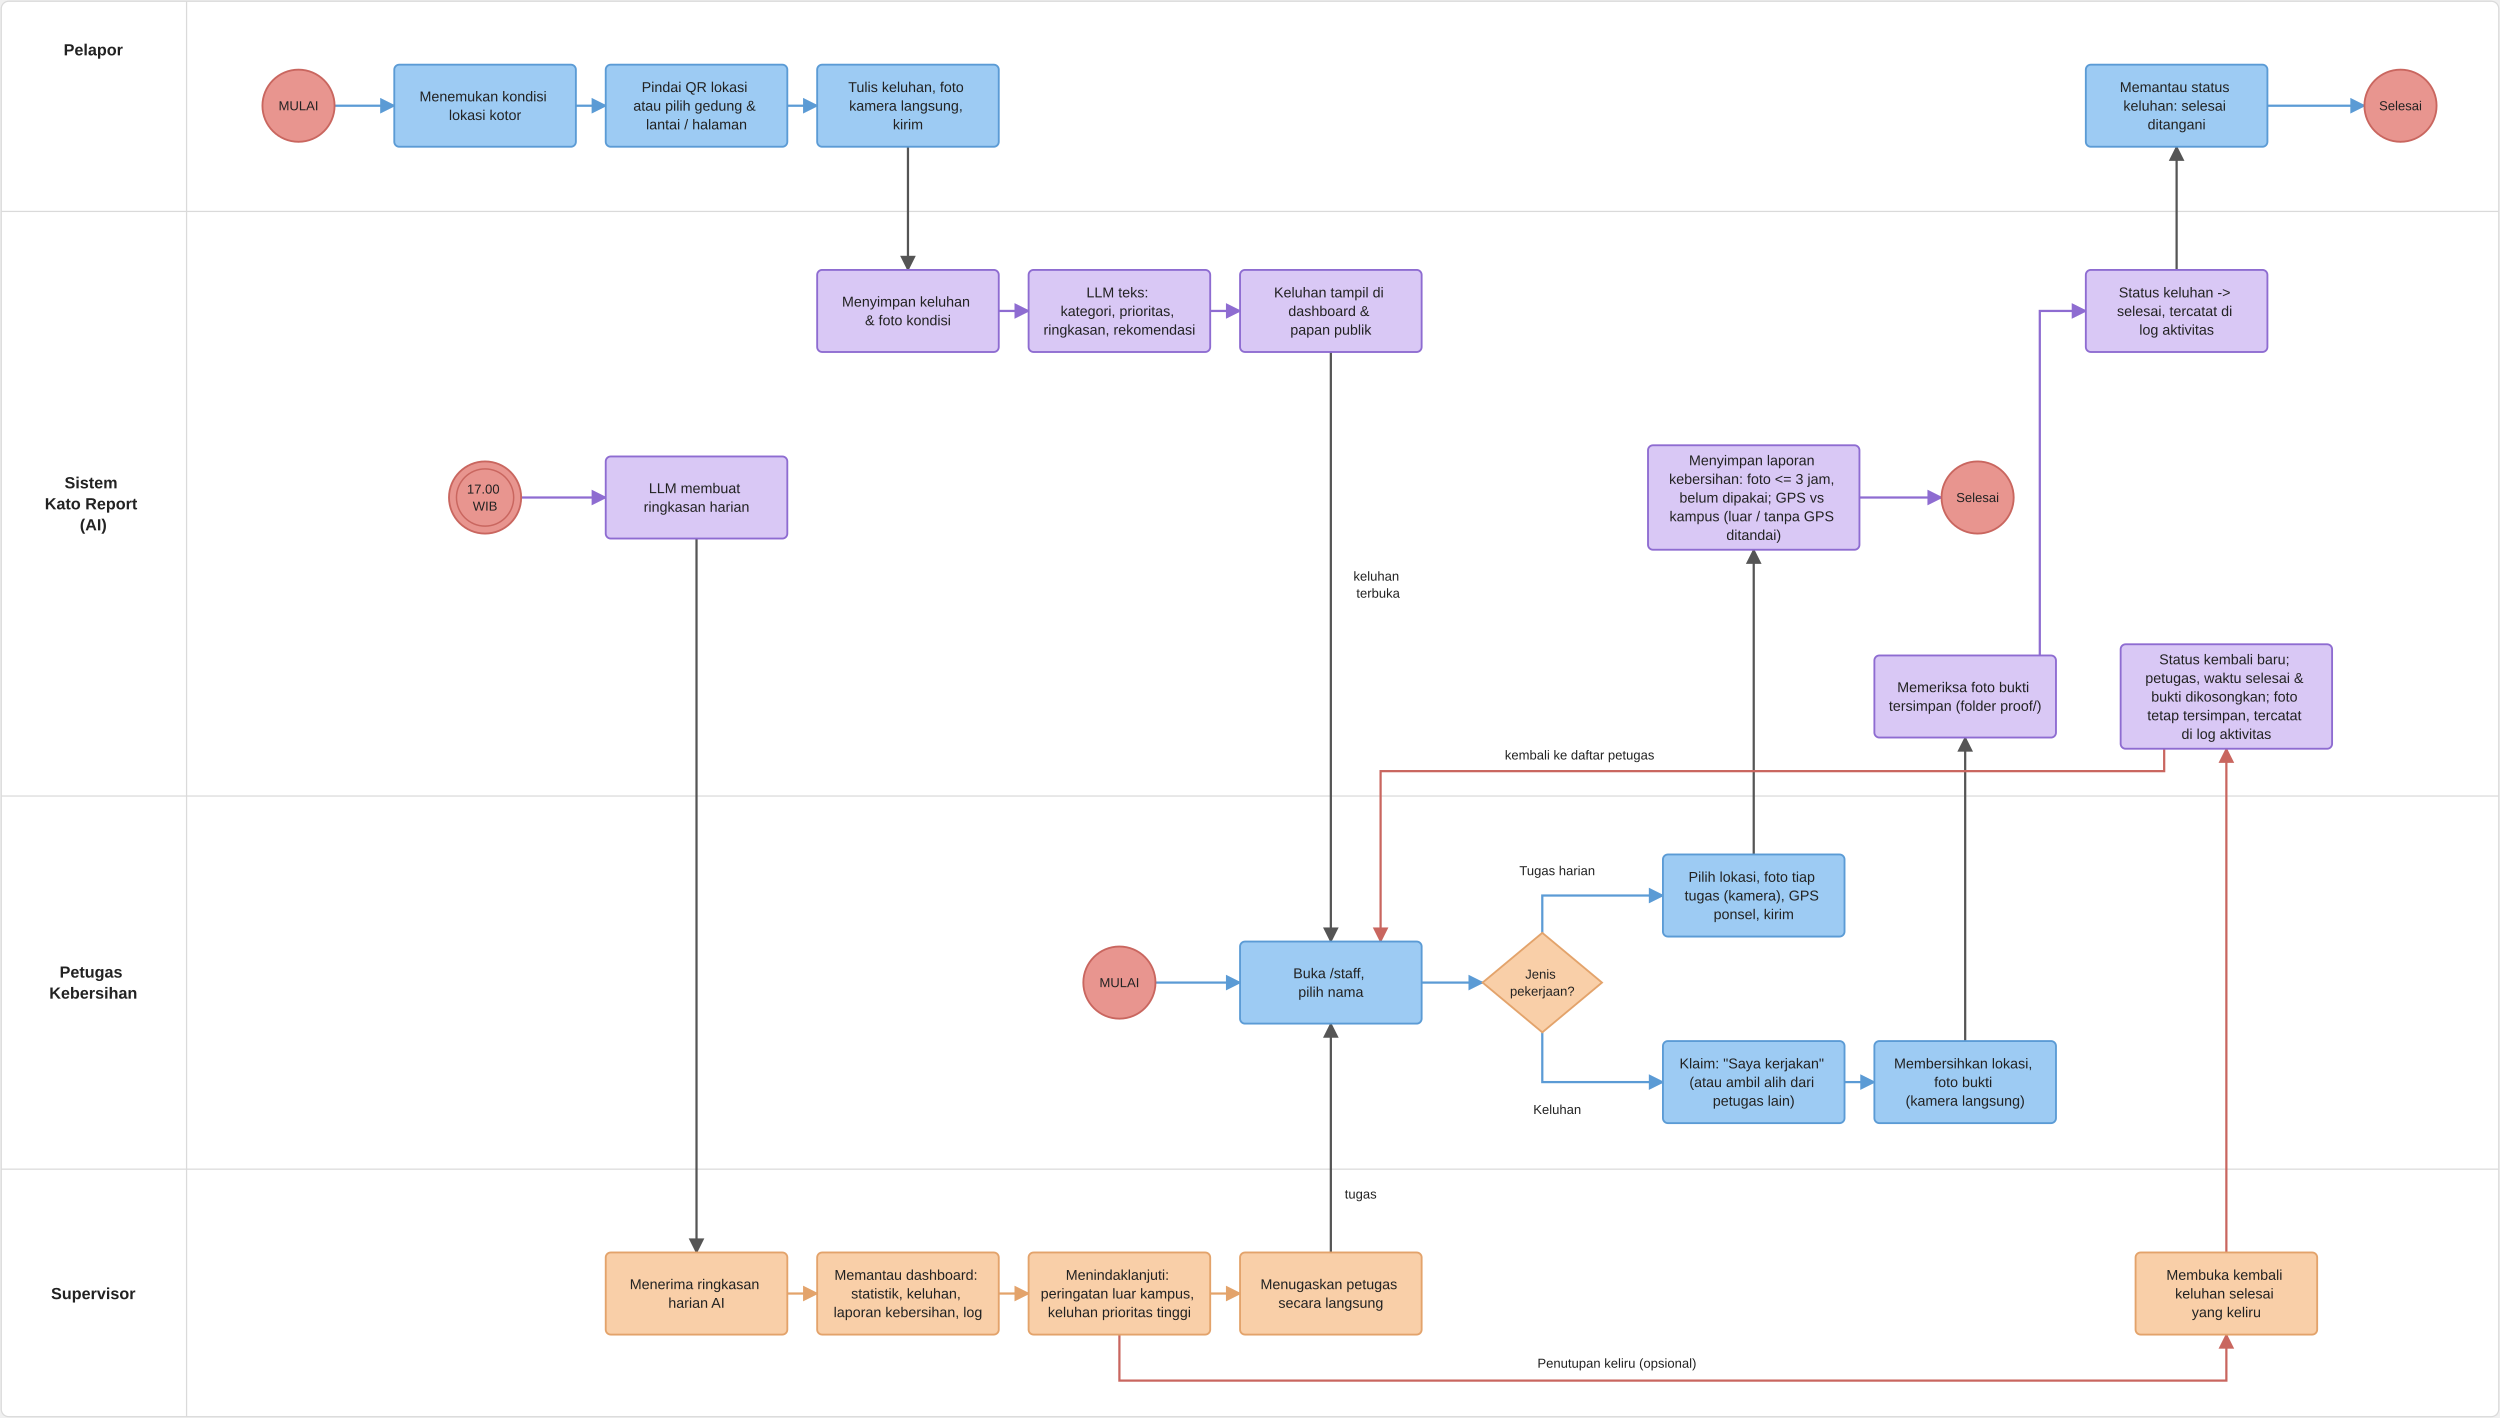
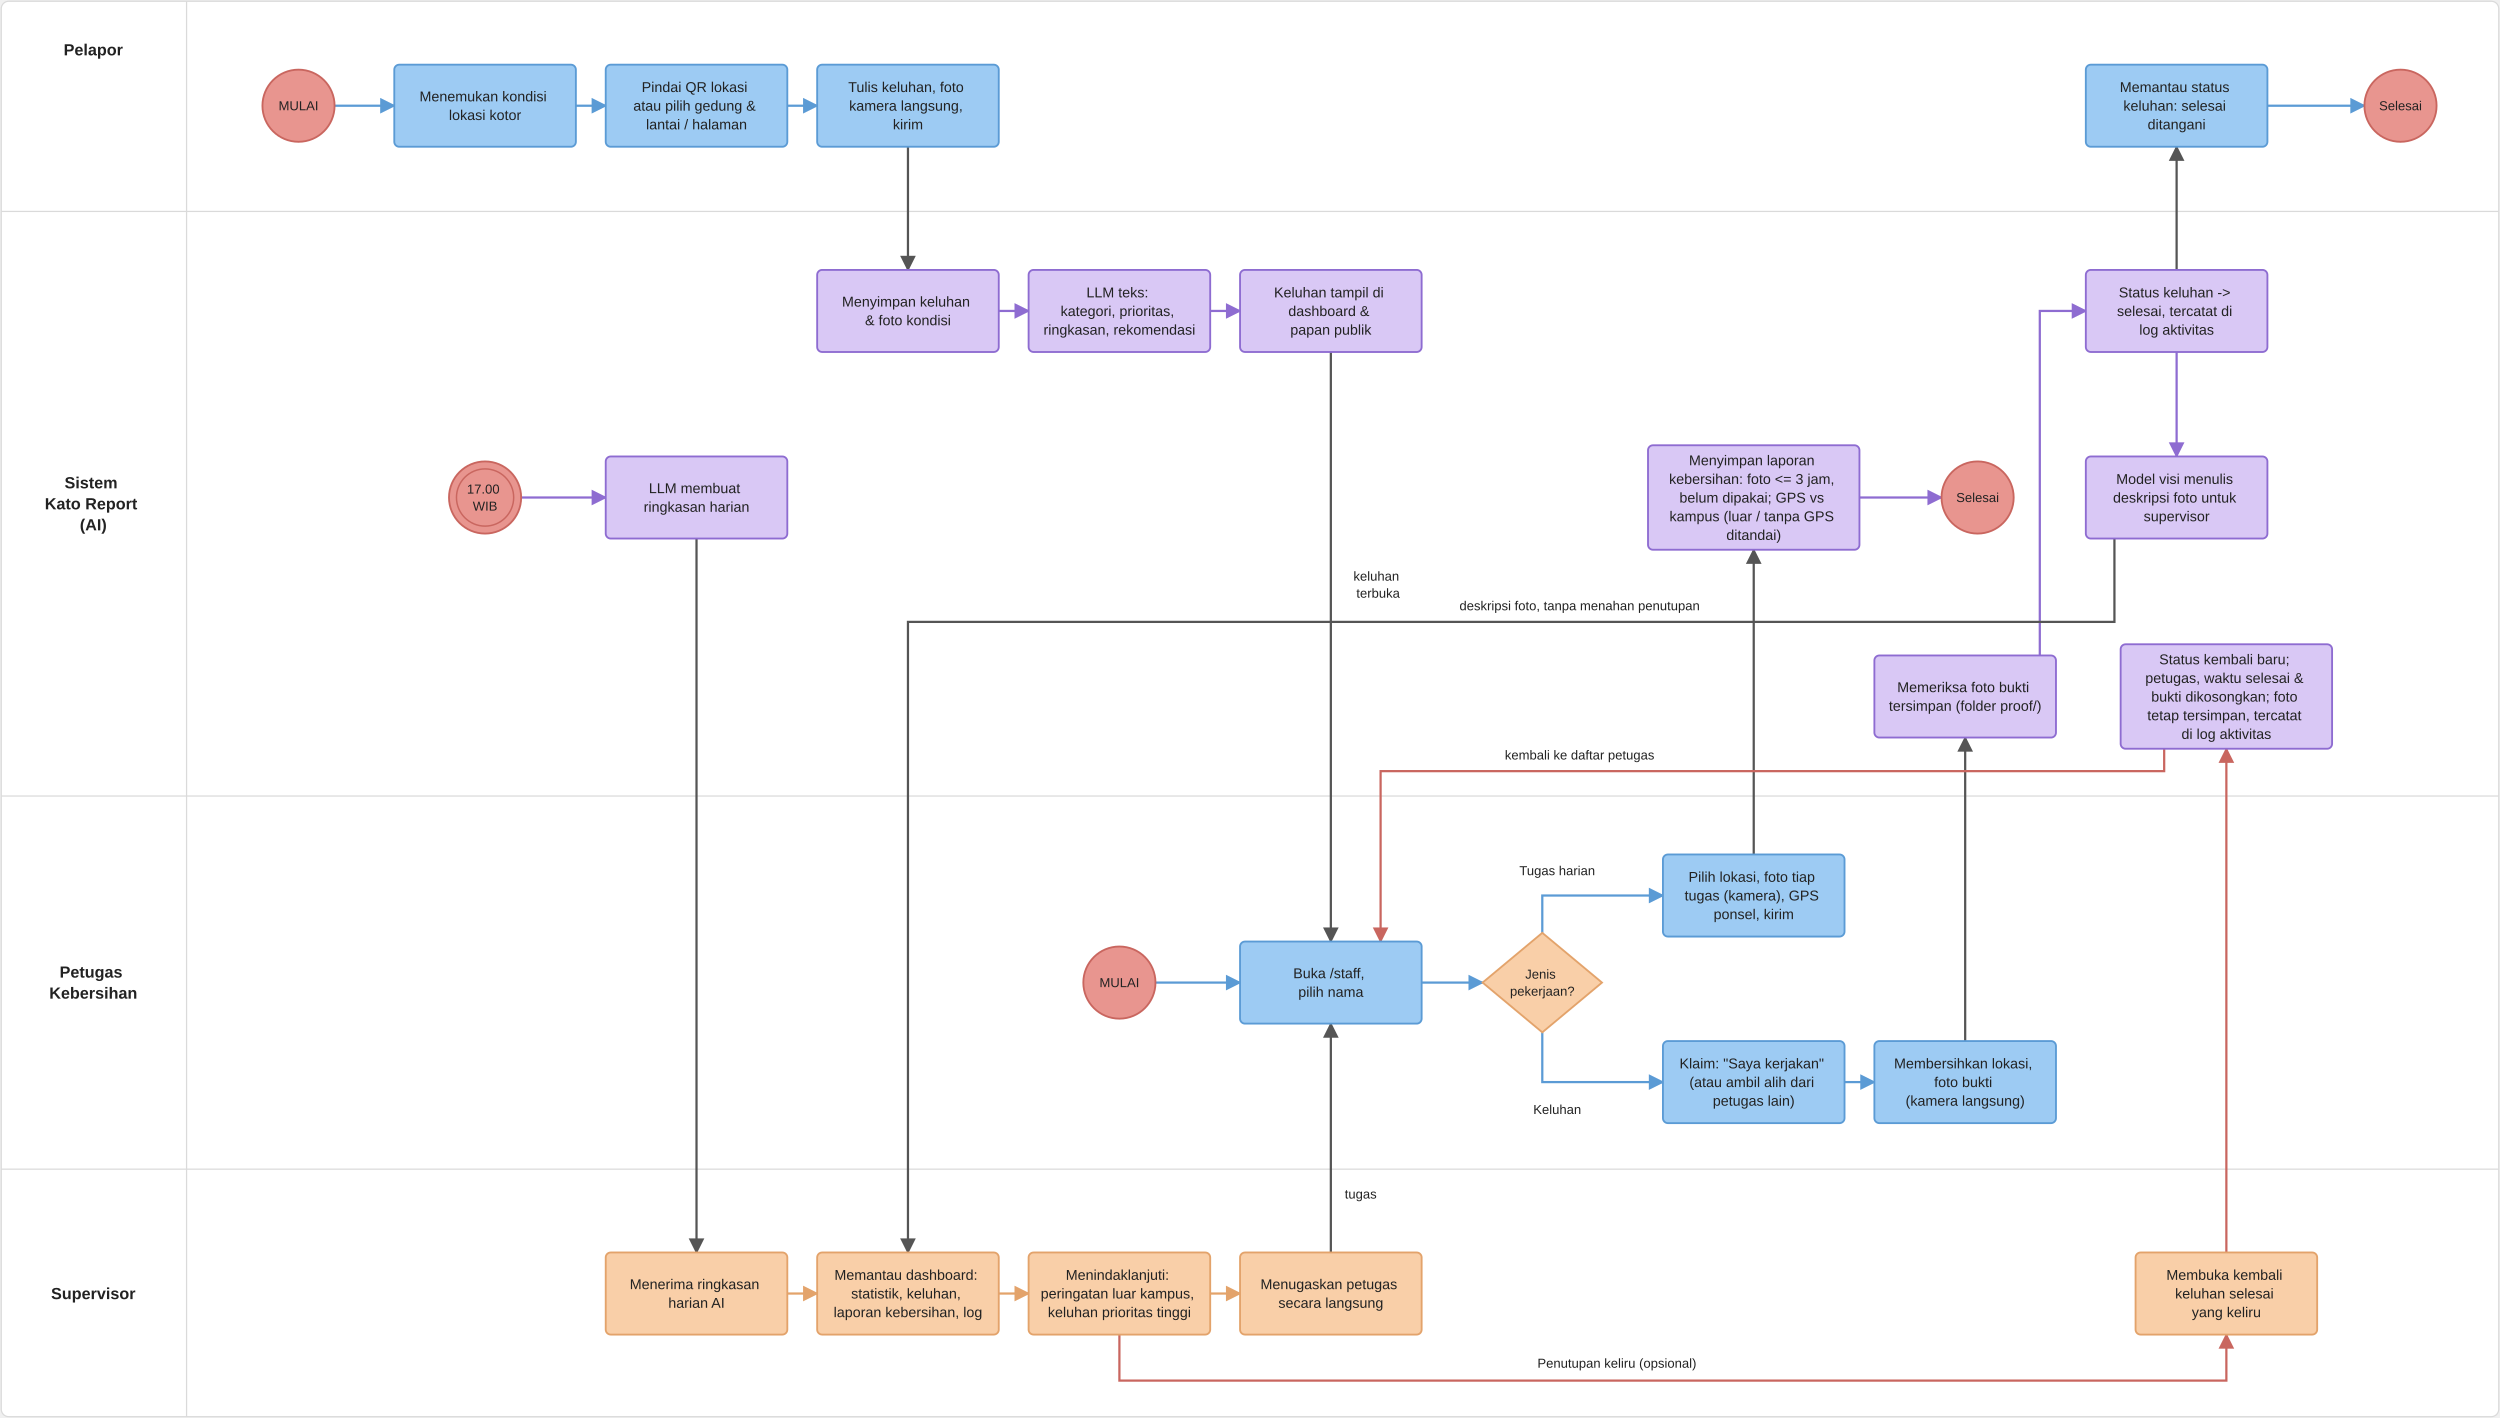
<svg xmlns="http://www.w3.org/2000/svg" width="2010" height="1140" viewBox="0 0 2010 1140" font-family="Arial, Helvetica, sans-serif" fill="#222">
  <defs>
    <marker id="a555555" viewBox="0 0 10 10" refX="9" refY="5" markerWidth="7" markerHeight="7" orient="auto-start-reverse">
      <path d="M0,0 L10,5 L0,10 z" fill="#555555" />
    </marker>
    <marker id="a5B9BD5" viewBox="0 0 10 10" refX="9" refY="5" markerWidth="7" markerHeight="7" orient="auto-start-reverse">
      <path d="M0,0 L10,5 L0,10 z" fill="#5B9BD5" />
    </marker>
    <marker id="a8E6CD1" viewBox="0 0 10 10" refX="9" refY="5" markerWidth="7" markerHeight="7" orient="auto-start-reverse">
      <path d="M0,0 L10,5 L0,10 z" fill="#8E6CD1" />
    </marker>
    <marker id="aC9665F" viewBox="0 0 10 10" refX="9" refY="5" markerWidth="7" markerHeight="7" orient="auto-start-reverse">
      <path d="M0,0 L10,5 L0,10 z" fill="#C9665F" />
    </marker>
    <marker id="aE3A36B" viewBox="0 0 10 10" refX="9" refY="5" markerWidth="7" markerHeight="7" orient="auto-start-reverse">
      <path d="M0,0 L10,5 L0,10 z" fill="#E3A36B" />
    </marker>
  </defs>
  <rect x="1" y="1" width="2008" height="1138" rx="6" fill="#fff" stroke="#DADADA" />
  <text x="75" y="40.0" font-size="13" font-weight="bold" text-anchor="middle" dominant-baseline="central">
    <tspan x="75" dy="0.0">Pelapor</tspan>
  </text>
  <text x="75" y="388.1" font-size="13" font-weight="bold" text-anchor="middle" dominant-baseline="central">
    <tspan x="75" dy="0.0">Sistem</tspan>
    <tspan x="75" dy="16.9">Kato Report</tspan>
    <tspan x="75" dy="16.9">(AI)</tspan>
  </text>
  <line x1="1" y1="170" x2="2009" y2="170" stroke="#DADADA" />
  <text x="75" y="781.5" font-size="13" font-weight="bold" text-anchor="middle" dominant-baseline="central">
    <tspan x="75" dy="0.0">Petugas</tspan>
    <tspan x="75" dy="16.9">Kebersihan</tspan>
  </text>
  <line x1="1" y1="640" x2="2009" y2="640" stroke="#DADADA" />
  <text x="75" y="1040.0" font-size="13" font-weight="bold" text-anchor="middle" dominant-baseline="central">
    <tspan x="75" dy="0.0">Supervisor</tspan>
  </text>
  <line x1="1" y1="940" x2="2009" y2="940" stroke="#DADADA" />
  <line x1="150" y1="1" x2="150" y2="1139" stroke="#DADADA" />
  <path d="M269,85 L317,85" fill="none" stroke="#5B9BD5" stroke-width="1.8" marker-end="url(#a5B9BD5)" />
  <path d="M463,85 L487,85" fill="none" stroke="#5B9BD5" stroke-width="1.8" marker-end="url(#a5B9BD5)" />
  <path d="M633,85 L657,85" fill="none" stroke="#5B9BD5" stroke-width="1.8" marker-end="url(#a5B9BD5)" />
  <path d="M730,118 L730,217" fill="none" stroke="#555555" stroke-width="1.8" marker-end="url(#a555555)" />
  <path d="M1823,85 L1901,85" fill="none" stroke="#5B9BD5" stroke-width="1.8" marker-end="url(#a5B9BD5)" />
  <path d="M803,250 L827,250" fill="none" stroke="#8E6CD1" stroke-width="1.8" marker-end="url(#a8E6CD1)" />
  <path d="M973,250 L997,250" fill="none" stroke="#8E6CD1" stroke-width="1.8" marker-end="url(#a8E6CD1)" />
  <path d="M1070,283 L1070,757" fill="none" stroke="#555555" stroke-width="1.8" marker-end="url(#a555555)" />
  <text x="1108" y="463.2" font-size="10.5" font-weight="normal" text-anchor="middle" dominant-baseline="central">
    <tspan x="1108" dy="0.0">keluhan</tspan>
    <tspan x="1108" dy="13.7">terbuka</tspan>
  </text>
  <path d="M419,400 L487,400" fill="none" stroke="#8E6CD1" stroke-width="1.8" marker-end="url(#a8E6CD1)" />
  <path d="M560,433 L560,1007" fill="none" stroke="#555555" stroke-width="1.8" marker-end="url(#a555555)" />
  <path d="M633,1040 L657,1040" fill="none" stroke="#E3A36B" stroke-width="1.8" marker-end="url(#aE3A36B)" />
  <path d="M803,1040 L827,1040" fill="none" stroke="#E3A36B" stroke-width="1.8" marker-end="url(#aE3A36B)" />
  <path d="M973,1040 L997,1040" fill="none" stroke="#E3A36B" stroke-width="1.8" marker-end="url(#aE3A36B)" />
  <path d="M1070,1007 L1070,823" fill="none" stroke="#555555" stroke-width="1.8" marker-end="url(#a555555)" />
  <text x="1094" y="960.0" font-size="10.5" font-weight="normal" text-anchor="middle" dominant-baseline="central">
    <tspan x="1094" dy="0.0">tugas</tspan>
  </text>
  <path d="M929,790 L997,790" fill="none" stroke="#5B9BD5" stroke-width="1.8" marker-end="url(#a5B9BD5)" />
  <path d="M1143,790 L1192,790" fill="none" stroke="#5B9BD5" stroke-width="1.8" marker-end="url(#a5B9BD5)" />
  <path d="M1240,750 L1240,720 L1337,720" fill="none" stroke="#5B9BD5" stroke-width="1.8" marker-end="url(#a5B9BD5)" />
  <text x="1252" y="700.0" font-size="10.5" font-weight="normal" text-anchor="middle" dominant-baseline="central">
    <tspan x="1252" dy="0.0">Tugas harian</tspan>
  </text>
  <path d="M1240,830 L1240,870 L1337,870" fill="none" stroke="#5B9BD5" stroke-width="1.8" marker-end="url(#a5B9BD5)" />
  <text x="1252" y="892.0" font-size="10.5" font-weight="normal" text-anchor="middle" dominant-baseline="central">
    <tspan x="1252" dy="0.0">Keluhan</tspan>
  </text>
  <path d="M1410,687 L1410,442" fill="none" stroke="#555555" stroke-width="1.8" marker-end="url(#a555555)" />
  <path d="M1495,400 L1561,400" fill="none" stroke="#8E6CD1" stroke-width="1.8" marker-end="url(#a8E6CD1)" />
  <path d="M1483,870 L1507,870" fill="none" stroke="#5B9BD5" stroke-width="1.8" marker-end="url(#a5B9BD5)" />
  <path d="M1580,837 L1580,593" fill="none" stroke="#555555" stroke-width="1.8" marker-end="url(#a555555)" />
  <path d="M1640,527 L1640,250 L1677,250" fill="none" stroke="#8E6CD1" stroke-width="1.8" marker-end="url(#a8E6CD1)" />
  <path d="M1750,217 L1750,118" fill="none" stroke="#555555" stroke-width="1.8" marker-end="url(#a555555)" />
+   <path d="M1750,283 L1750,367" fill="none" stroke="#8E6CD1" stroke-width="1.8" marker-end="url(#a8E6CD1)" />
+   <path d="M1700,433 L1700,500 L730,500 L730,1007" fill="none" stroke="#555555" stroke-width="1.8" marker-end="url(#a555555)" />
+   <text x="1270" y="487.0" font-size="10.5" font-weight="normal" text-anchor="middle" dominant-baseline="central">
+     <tspan x="1270" dy="0.0">deskripsi foto, tanpa menahan penutupan</tspan>
+   </text>
  <path d="M900,1073 L900,1110 L1790,1110 L1790,1073" fill="none" stroke="#C9665F" stroke-width="1.8" marker-end="url(#aC9665F)" />
  <text x="1300" y="1096.0" font-size="10.5" font-weight="normal" text-anchor="middle" dominant-baseline="central">
    <tspan x="1300" dy="0.0">Penutupan keliru (opsional)</tspan>
  </text>
  <path d="M1790,1007 L1790,602" fill="none" stroke="#C9665F" stroke-width="1.8" marker-end="url(#aC9665F)" />
  <path d="M1740,602 L1740,620 L1110,620 L1110,757" fill="none" stroke="#C9665F" stroke-width="1.8" marker-end="url(#aC9665F)" />
  <text x="1270" y="607.0" font-size="10.5" font-weight="normal" text-anchor="middle" dominant-baseline="central">
    <tspan x="1270" dy="0.0">kembali ke daftar petugas</tspan>
  </text>
  <circle cx="240" cy="85" r="29" fill="#E8958F" stroke="#C9665F" stroke-width="1.5" />
  <text x="240" y="85.0" font-size="10.5" font-weight="normal" text-anchor="middle" dominant-baseline="central">
    <tspan x="240" dy="0.0">MULAI</tspan>
  </text>
  <rect x="317.0" y="52.0" width="146" height="66" rx="4" fill="#9DCBF3" stroke="#5B9BD5" stroke-width="1.5" />
  <text x="390" y="77.5" font-size="11.5" font-weight="normal" text-anchor="middle" dominant-baseline="central">
    <tspan x="390" dy="0.0">Menemukan kondisi</tspan>
    <tspan x="390" dy="15.0">lokasi kotor</tspan>
  </text>
  <rect x="487.0" y="52.0" width="146" height="66" rx="4" fill="#9DCBF3" stroke="#5B9BD5" stroke-width="1.5" />
  <text x="560" y="70.0" font-size="11.5" font-weight="normal" text-anchor="middle" dominant-baseline="central">
    <tspan x="560" dy="0.0">Pindai QR lokasi</tspan>
    <tspan x="560" dy="15.0">atau pilih gedung &amp;</tspan>
    <tspan x="560" dy="15.0">lantai / halaman</tspan>
  </text>
  <rect x="657.0" y="52.0" width="146" height="66" rx="4" fill="#9DCBF3" stroke="#5B9BD5" stroke-width="1.5" />
  <text x="730" y="70.0" font-size="11.5" font-weight="normal" text-anchor="middle" dominant-baseline="central">
    <tspan x="730" dy="0.0">Tulis keluhan, foto</tspan>
    <tspan x="730" dy="15.0">kamera langsung,</tspan>
    <tspan x="730" dy="15.0">kirim</tspan>
  </text>
  <rect x="1677.0" y="52.0" width="146" height="66" rx="4" fill="#9DCBF3" stroke="#5B9BD5" stroke-width="1.5" />
  <text x="1750" y="70.0" font-size="11.5" font-weight="normal" text-anchor="middle" dominant-baseline="central">
    <tspan x="1750" dy="0.0">Memantau status</tspan>
    <tspan x="1750" dy="15.0">keluhan: selesai</tspan>
    <tspan x="1750" dy="15.0">ditangani</tspan>
  </text>
  <circle cx="1930" cy="85" r="29" fill="#E8958F" stroke="#C9665F" stroke-width="1.5" />
  <text x="1930" y="85.0" font-size="10.5" font-weight="normal" text-anchor="middle" dominant-baseline="central">
    <tspan x="1930" dy="0.0">Selesai</tspan>
  </text>
  <rect x="657.0" y="217.0" width="146" height="66" rx="4" fill="#D9C8F5" stroke="#8E6CD1" stroke-width="1.5" />
  <text x="730" y="242.5" font-size="11.5" font-weight="normal" text-anchor="middle" dominant-baseline="central">
    <tspan x="730" dy="0.0">Menyimpan keluhan</tspan>
    <tspan x="730" dy="15.0">&amp; foto kondisi</tspan>
  </text>
  <rect x="827.0" y="217.0" width="146" height="66" rx="4" fill="#D9C8F5" stroke="#8E6CD1" stroke-width="1.5" />
  <text x="900" y="235.1" font-size="11.5" font-weight="normal" text-anchor="middle" dominant-baseline="central">
    <tspan x="900" dy="0.0">LLM teks:</tspan>
    <tspan x="900" dy="15.0">kategori, prioritas,</tspan>
    <tspan x="900" dy="15.0">ringkasan, rekomendasi</tspan>
  </text>
  <rect x="997.0" y="217.0" width="146" height="66" rx="4" fill="#D9C8F5" stroke="#8E6CD1" stroke-width="1.5" />
  <text x="1070" y="235.1" font-size="11.5" font-weight="normal" text-anchor="middle" dominant-baseline="central">
    <tspan x="1070" dy="0.0">Keluhan tampil di</tspan>
    <tspan x="1070" dy="15.0">dashboard &amp;</tspan>
    <tspan x="1070" dy="15.0">papan publik</tspan>
  </text>
  <rect x="1677.0" y="217.0" width="146" height="66" rx="4" fill="#D9C8F5" stroke="#8E6CD1" stroke-width="1.5" />
  <text x="1750" y="235.1" font-size="11.5" font-weight="normal" text-anchor="middle" dominant-baseline="central">
    <tspan x="1750" dy="0.0">Status keluhan -&gt;</tspan>
    <tspan x="1750" dy="15.0">selesai, tercatat di</tspan>
    <tspan x="1750" dy="15.0">log aktivitas</tspan>
+   </text>
+   <rect x="1677.0" y="367.0" width="146" height="66" rx="4" fill="#D9C8F5" stroke="#8E6CD1" stroke-width="1.5" />
+   <text x="1750" y="385.1" font-size="11.5" font-weight="normal" text-anchor="middle" dominant-baseline="central">
+     <tspan x="1750" dy="0.0">Model visi menulis</tspan>
+     <tspan x="1750" dy="15.0">deskripsi foto untuk</tspan>
+     <tspan x="1750" dy="15.0">supervisor</tspan>
  </text>
  <circle cx="390" cy="400" r="29" fill="#E8958F" stroke="#C9665F" stroke-width="1.5" />
  <circle cx="390" cy="400" r="23" fill="none" stroke="#C9665F" stroke-width="1.2" />
  <text x="390" y="393.2" font-size="10.5" font-weight="normal" text-anchor="middle" dominant-baseline="central">
    <tspan x="390" dy="0.0">17.00</tspan>
    <tspan x="390" dy="13.7">WIB</tspan>
  </text>
  <rect x="487.0" y="367.0" width="146" height="66" rx="4" fill="#D9C8F5" stroke="#8E6CD1" stroke-width="1.5" />
  <text x="560" y="392.5" font-size="11.5" font-weight="normal" text-anchor="middle" dominant-baseline="central">
    <tspan x="560" dy="0.0">LLM membuat</tspan>
    <tspan x="560" dy="15.0">ringkasan harian</tspan>
  </text>
  <rect x="1325.0" y="358.0" width="170" height="84" rx="4" fill="#D9C8F5" stroke="#8E6CD1" stroke-width="1.5" />
  <text x="1410" y="370.1" font-size="11.5" font-weight="normal" text-anchor="middle" dominant-baseline="central">
    <tspan x="1410" dy="0.0">Menyimpan laporan</tspan>
    <tspan x="1410" dy="15.0">kebersihan: foto &lt;= 3 jam,</tspan>
    <tspan x="1410" dy="15.0">belum dipakai; GPS vs</tspan>
    <tspan x="1410" dy="15.0">kampus (luar / tanpa GPS</tspan>
    <tspan x="1410" dy="15.0">ditandai)</tspan>
  </text>
  <circle cx="1590" cy="400" r="29" fill="#E8958F" stroke="#C9665F" stroke-width="1.5" />
  <text x="1590" y="400.0" font-size="10.5" font-weight="normal" text-anchor="middle" dominant-baseline="central">
    <tspan x="1590" dy="0.0">Selesai</tspan>
  </text>
  <rect x="1507.0" y="527.0" width="146" height="66" rx="4" fill="#D9C8F5" stroke="#8E6CD1" stroke-width="1.5" />
  <text x="1580" y="552.5" font-size="11.5" font-weight="normal" text-anchor="middle" dominant-baseline="central">
    <tspan x="1580" dy="0.0">Memeriksa foto bukti</tspan>
    <tspan x="1580" dy="15.0">tersimpan (folder proof/)</tspan>
  </text>
  <rect x="1705.0" y="518.0" width="170" height="84" rx="4" fill="#D9C8F5" stroke="#8E6CD1" stroke-width="1.5" />
  <text x="1790" y="530.1" font-size="11.5" font-weight="normal" text-anchor="middle" dominant-baseline="central">
    <tspan x="1790" dy="0.0">Status kembali baru;</tspan>
    <tspan x="1790" dy="15.0">petugas, waktu selesai &amp;</tspan>
    <tspan x="1790" dy="15.0">bukti dikosongkan; foto</tspan>
    <tspan x="1790" dy="15.0">tetap tersimpan, tercatat</tspan>
    <tspan x="1790" dy="15.0">di log aktivitas</tspan>
  </text>
  <circle cx="900" cy="790" r="29" fill="#E8958F" stroke="#C9665F" stroke-width="1.5" />
  <text x="900" y="790.0" font-size="10.5" font-weight="normal" text-anchor="middle" dominant-baseline="central">
    <tspan x="900" dy="0.0">MULAI</tspan>
  </text>
  <rect x="997.0" y="757.0" width="146" height="66" rx="4" fill="#9DCBF3" stroke="#5B9BD5" stroke-width="1.5" />
  <text x="1070" y="782.5" font-size="11.5" font-weight="normal" text-anchor="middle" dominant-baseline="central">
    <tspan x="1070" dy="0.0">Buka /staff,</tspan>
    <tspan x="1070" dy="15.0">pilih nama</tspan>
  </text>
  <polygon points="1240,750 1288,790 1240,830 1192,790" fill="#F9CFA8" stroke="#E3A36B" stroke-width="1.5" />
  <text x="1240" y="783.2" font-size="10.5" font-weight="normal" text-anchor="middle" dominant-baseline="central">
    <tspan x="1240" dy="0.0">Jenis</tspan>
    <tspan x="1240" dy="13.7">pekerjaan?</tspan>
  </text>
  <rect x="1337.0" y="687.0" width="146" height="66" rx="4" fill="#9DCBF3" stroke="#5B9BD5" stroke-width="1.5" />
  <text x="1410" y="705.0" font-size="11.5" font-weight="normal" text-anchor="middle" dominant-baseline="central">
    <tspan x="1410" dy="0.0">Pilih lokasi, foto tiap</tspan>
    <tspan x="1410" dy="15.0">tugas (kamera), GPS</tspan>
    <tspan x="1410" dy="15.0">ponsel, kirim</tspan>
  </text>
  <rect x="1337.0" y="837.0" width="146" height="66" rx="4" fill="#9DCBF3" stroke="#5B9BD5" stroke-width="1.5" />
  <text x="1410" y="855.0" font-size="11.5" font-weight="normal" text-anchor="middle" dominant-baseline="central">
    <tspan x="1410" dy="0.0">Klaim: "Saya kerjakan"</tspan>
    <tspan x="1410" dy="15.0">(atau ambil alih dari</tspan>
    <tspan x="1410" dy="15.0">petugas lain)</tspan>
  </text>
  <rect x="1507.0" y="837.0" width="146" height="66" rx="4" fill="#9DCBF3" stroke="#5B9BD5" stroke-width="1.5" />
  <text x="1580" y="855.0" font-size="11.5" font-weight="normal" text-anchor="middle" dominant-baseline="central">
    <tspan x="1580" dy="0.0">Membersihkan lokasi,</tspan>
    <tspan x="1580" dy="15.0">foto bukti</tspan>
    <tspan x="1580" dy="15.0">(kamera langsung)</tspan>
  </text>
  <rect x="487.0" y="1007.0" width="146" height="66" rx="4" fill="#F9CFA8" stroke="#E3A36B" stroke-width="1.5" />
  <text x="560" y="1032.5" font-size="11.5" font-weight="normal" text-anchor="middle" dominant-baseline="central">
    <tspan x="560" dy="0.0">Menerima ringkasan</tspan>
    <tspan x="560" dy="15.0">harian AI</tspan>
  </text>
  <rect x="657.0" y="1007.0" width="146" height="66" rx="4" fill="#F9CFA8" stroke="#E3A36B" stroke-width="1.5" />
  <text x="730" y="1025.0" font-size="11.5" font-weight="normal" text-anchor="middle" dominant-baseline="central">
    <tspan x="730" dy="0.0">Memantau dashboard:</tspan>
    <tspan x="730" dy="15.0">statistik, keluhan,</tspan>
    <tspan x="730" dy="15.0">laporan kebersihan, log</tspan>
  </text>
  <rect x="827.0" y="1007.0" width="146" height="66" rx="4" fill="#F9CFA8" stroke="#E3A36B" stroke-width="1.5" />
  <text x="900" y="1025.0" font-size="11.5" font-weight="normal" text-anchor="middle" dominant-baseline="central">
    <tspan x="900" dy="0.0">Menindaklanjuti:</tspan>
    <tspan x="900" dy="15.0">peringatan luar kampus,</tspan>
    <tspan x="900" dy="15.0">keluhan prioritas tinggi</tspan>
  </text>
  <rect x="997.0" y="1007.0" width="146" height="66" rx="4" fill="#F9CFA8" stroke="#E3A36B" stroke-width="1.5" />
  <text x="1070" y="1032.5" font-size="11.5" font-weight="normal" text-anchor="middle" dominant-baseline="central">
    <tspan x="1070" dy="0.0">Menugaskan petugas</tspan>
    <tspan x="1070" dy="15.0">secara langsung</tspan>
  </text>
  <rect x="1717.0" y="1007.0" width="146" height="66" rx="4" fill="#F9CFA8" stroke="#E3A36B" stroke-width="1.5" />
  <text x="1790" y="1025.0" font-size="11.5" font-weight="normal" text-anchor="middle" dominant-baseline="central">
    <tspan x="1790" dy="0.0">Membuka kembali</tspan>
    <tspan x="1790" dy="15.0">keluhan selesai</tspan>
    <tspan x="1790" dy="15.0">yang keliru</tspan>
  </text>
</svg>
